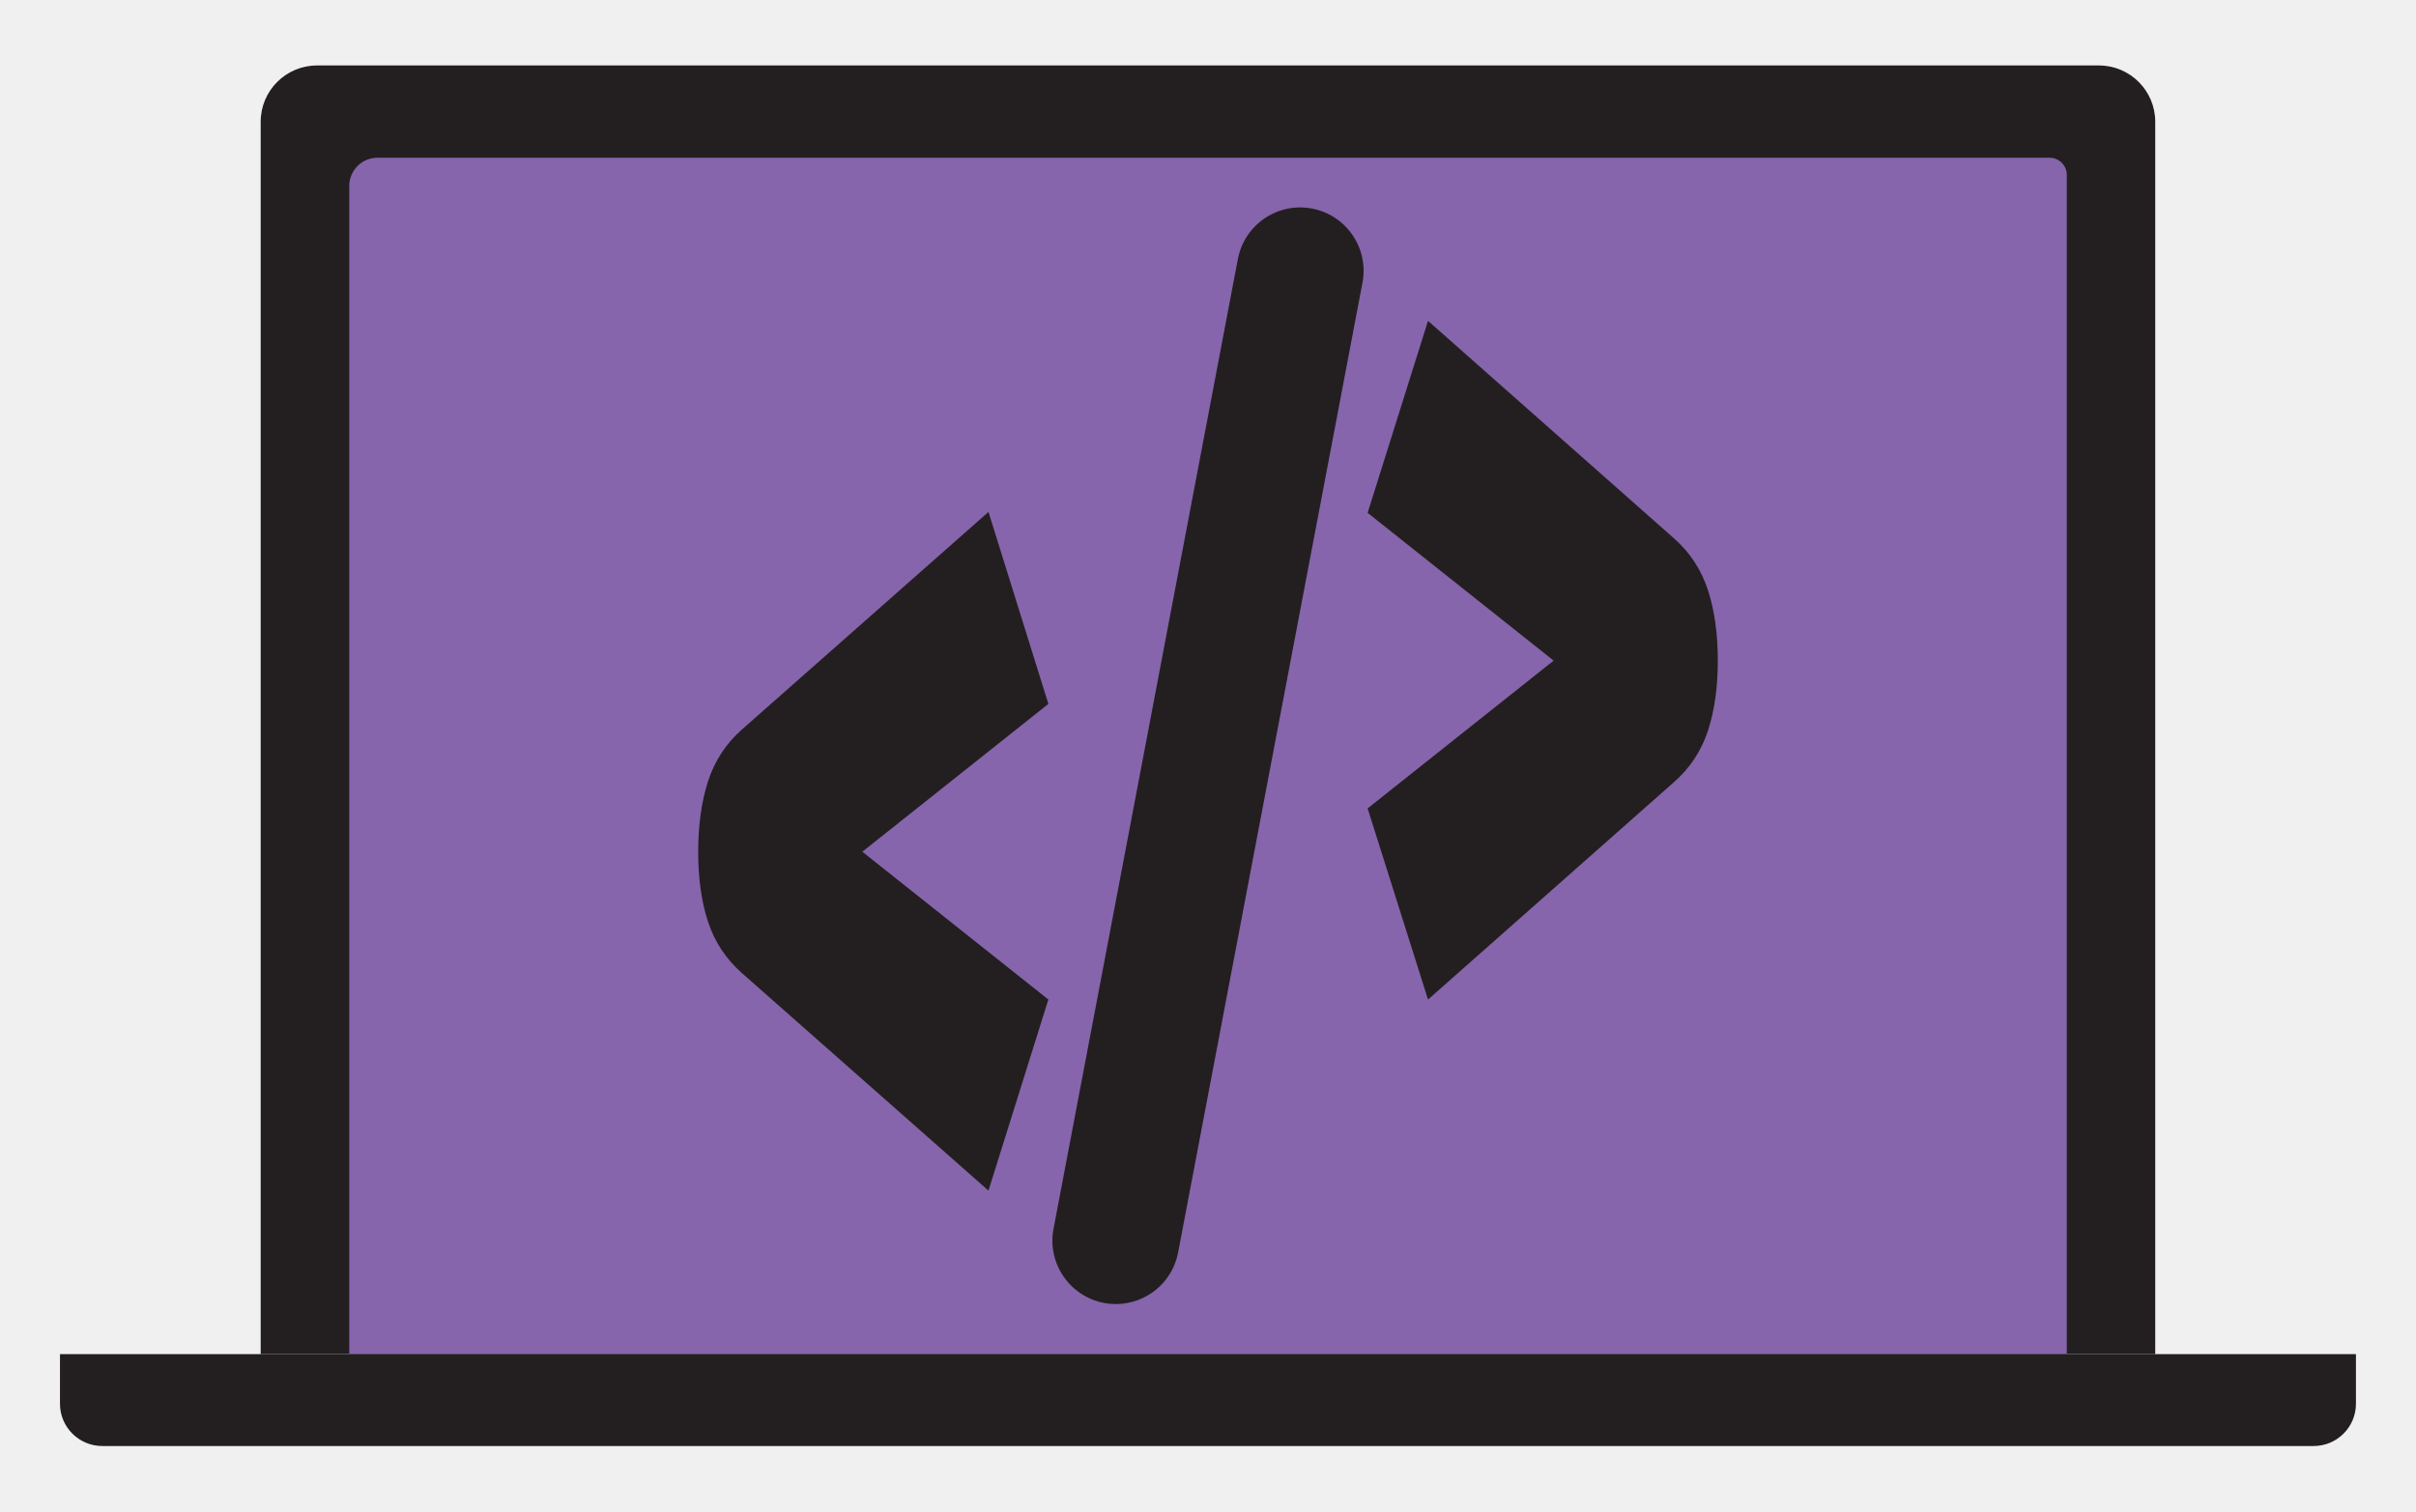
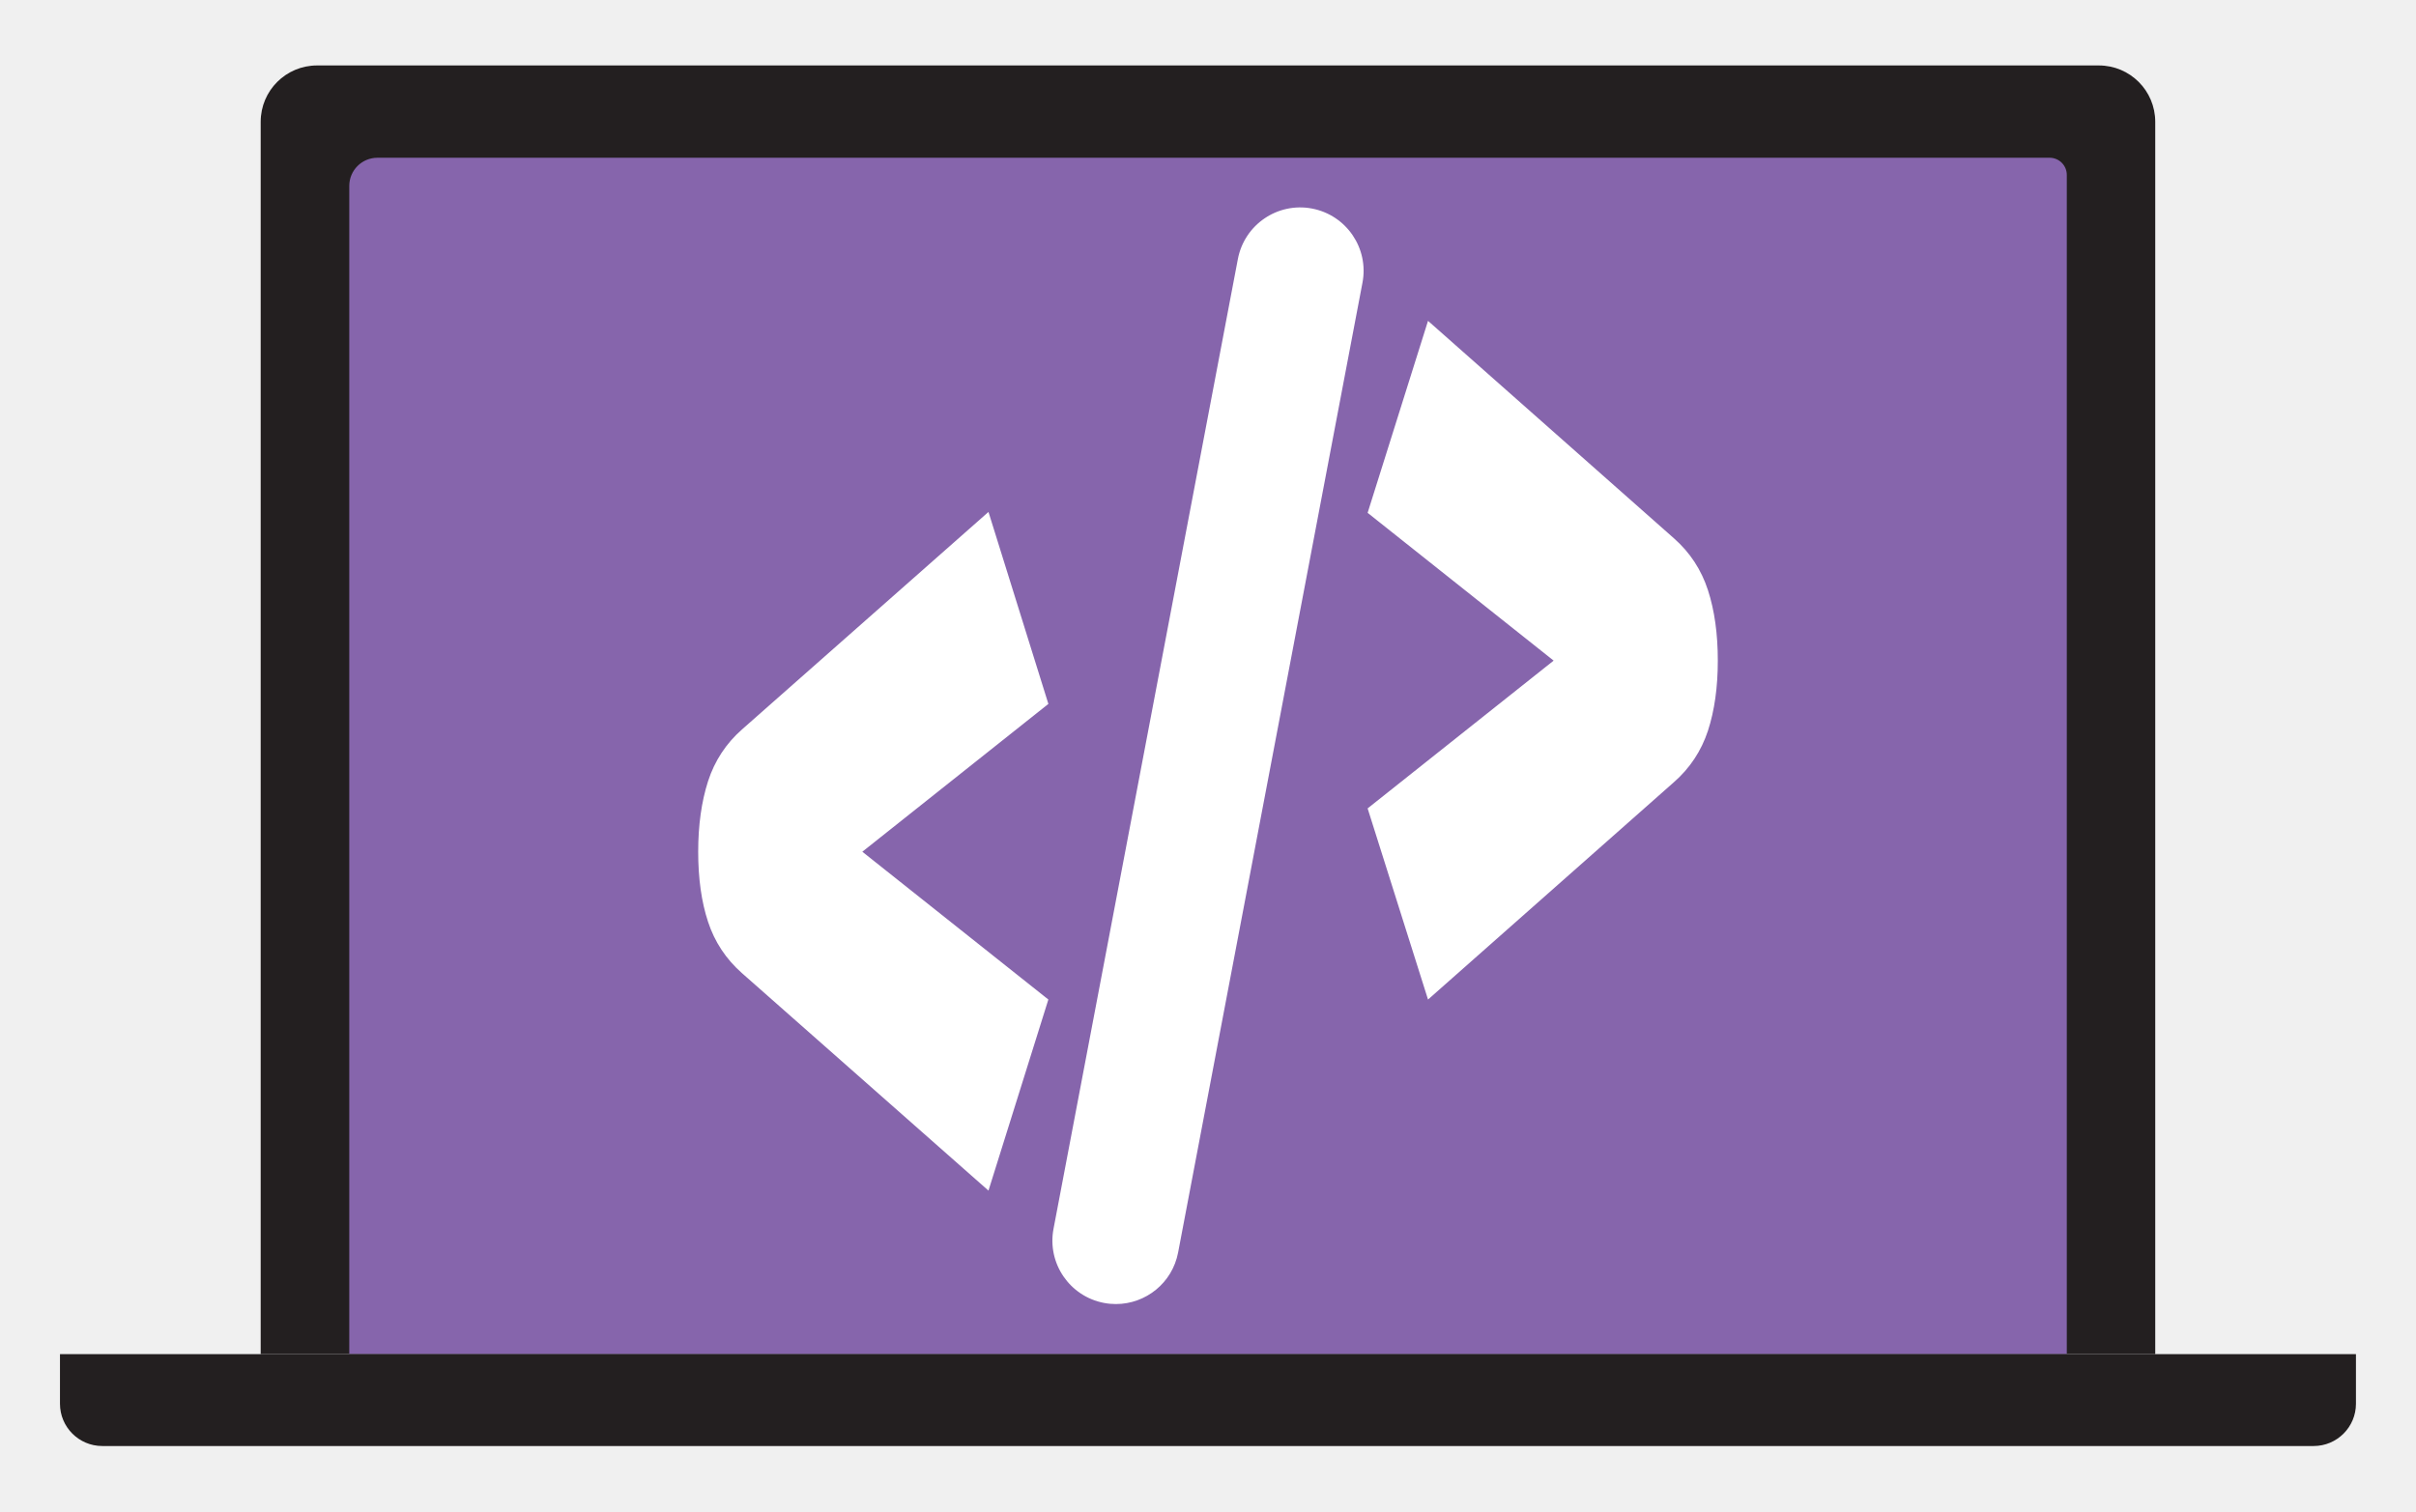
<svg xmlns="http://www.w3.org/2000/svg" id="Layer_1" version="1.1" viewBox="0 0 342.82 214.53">
  <defs>
    <style>
      .st0 {
        fill: #8665ac;
      }

      .st1 {
        fill: #231f20;
      }
+ 
+       .st2 {
+         fill: #fff;
+       }
    </style>
  </defs>
  <g>
    <path class="st1" d="M44.99,9.29h252.83c4.42,0,8,3.58,8,8v174.91H36.99V17.29c0-4.42,3.58-8,8-8Z" />
    <path class="st0" d="M53.56,22.39h237.27c1.35,0,2.44,1.09,2.44,2.44v167.36H49.56V26.39c0-2.21,1.79-4,4-4Z" />
    <path class="st1" d="M8.51,192.2h325.79v7.04c0,3.31-2.69,6-6,6H14.51c-3.31,0-6-2.69-6-6v-7.04h0Z" />
    <g>
-       <path class="st1" d="M148.76,141.86l-8.5,27.13-34.97-30.86c-2.28-2.01-3.88-4.44-4.82-7.29-.94-2.85-1.4-6.17-1.4-9.95s.47-7.11,1.4-10.01c.94-2.89,2.54-5.34,4.82-7.35l34.97-30.87,8.5,27.25-26.4,20.98,26.4,20.98Z" />
-       <path class="st1" d="M220.46,93.77l-26.4-20.98,8.57-27.25,34.9,30.87c2.28,2.01,3.88,4.46,4.82,7.35.94,2.89,1.4,6.23,1.4,10.01s-.47,7.09-1.4,9.95c-.94,2.85-2.54,5.29-4.82,7.29l-34.9,30.86-8.57-27.13,26.4-20.98Z" />
+       <path class="st2" d="M148.76,141.86l-8.5,27.13-34.97-30.86c-2.28-2.01-3.88-4.44-4.82-7.29-.94-2.85-1.4-6.17-1.4-9.95s.47-7.11,1.4-10.01c.94-2.89,2.54-5.34,4.82-7.35l34.97-30.87,8.5,27.25-26.4,20.98,26.4,20.98Z" />
+       <path class="st2" d="M220.46,93.77l-26.4-20.98,8.57-27.25,34.9,30.87c2.28,2.01,3.88,4.46,4.82,7.35.94,2.89,1.4,6.23,1.4,10.01s-.47,7.09-1.4,9.95c-.94,2.85-2.54,5.29-4.82,7.29l-34.9,30.86-8.57-27.13,26.4-20.98Z" />
    </g>
  </g>
-   <path class="st1" d="M158.34,185.09c-.56,0-1.12-.05-1.69-.16-4.88-.93-8.09-5.64-7.16-10.52l26.16-137.65c.93-4.88,5.64-8.09,10.52-7.16,4.88.93,8.09,5.64,7.16,10.52l-26.16,137.65c-.82,4.32-4.59,7.32-8.83,7.32Z" />
+   <path class="st2" d="M158.34,185.09c-.56,0-1.12-.05-1.69-.16-4.88-.93-8.09-5.64-7.16-10.52l26.16-137.65c.93-4.88,5.64-8.09,10.52-7.16,4.88.93,8.09,5.64,7.16,10.52l-26.16,137.65c-.82,4.32-4.59,7.32-8.83,7.32Z" />
</svg>
